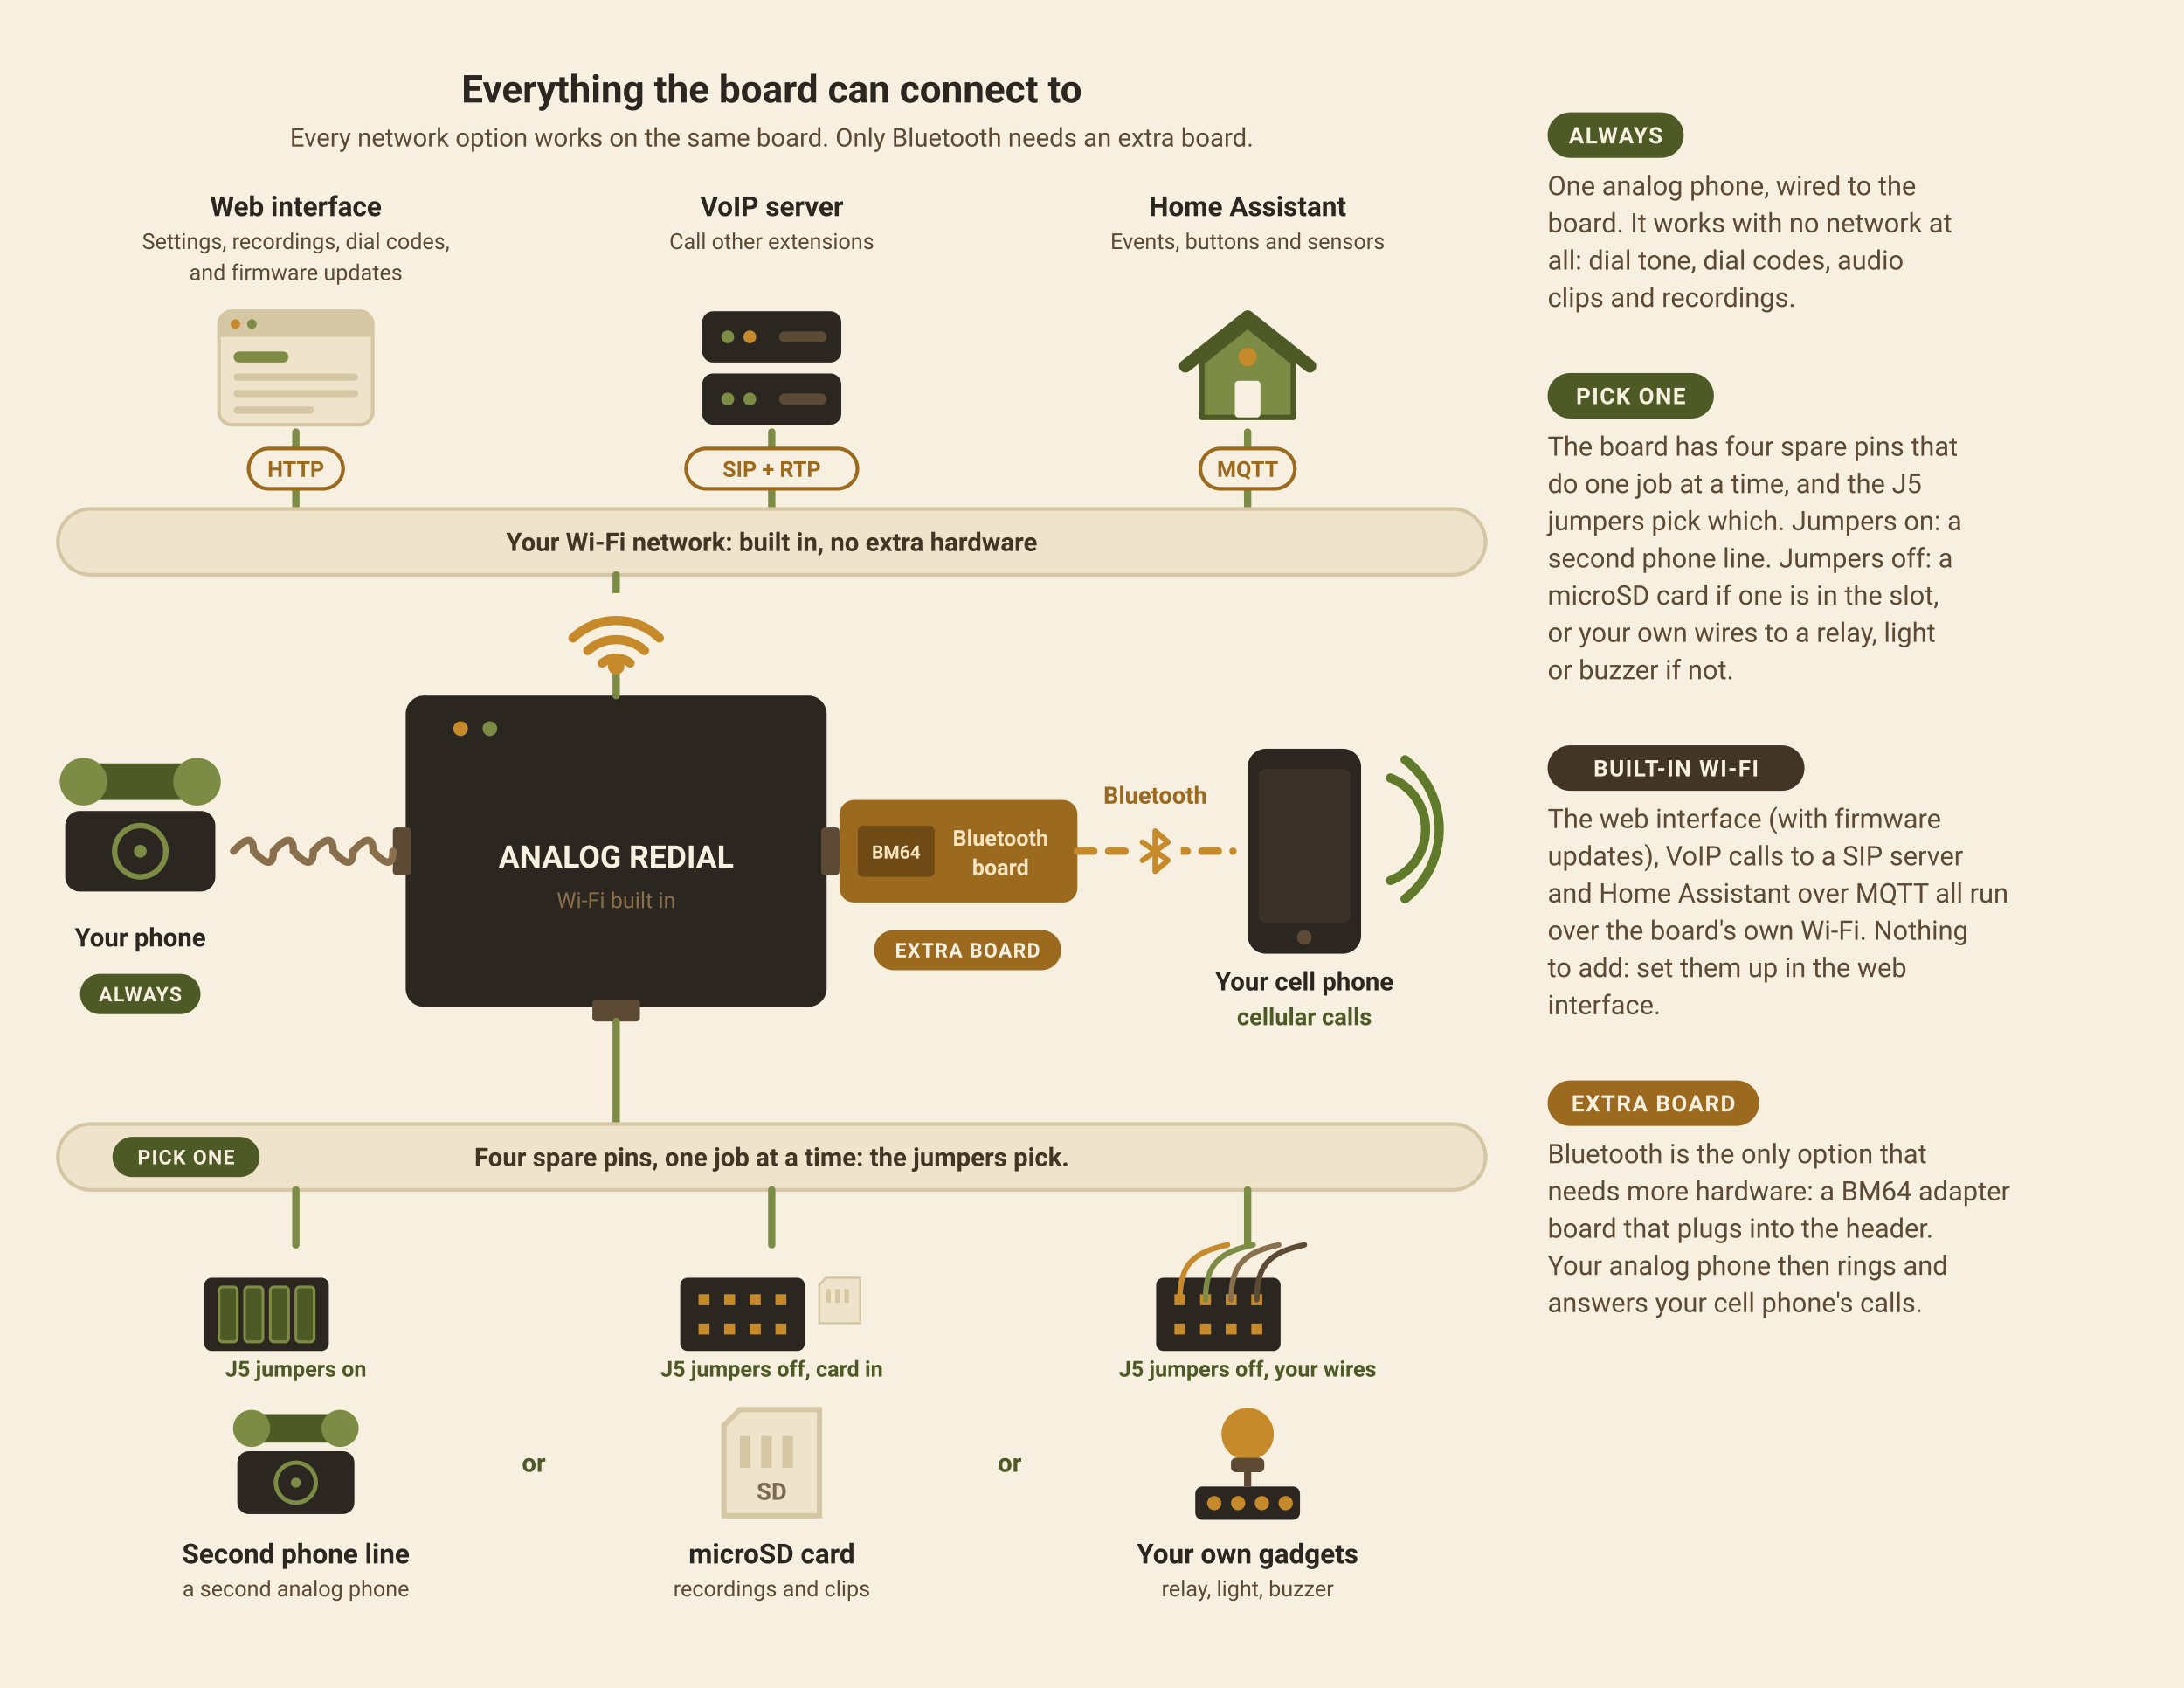
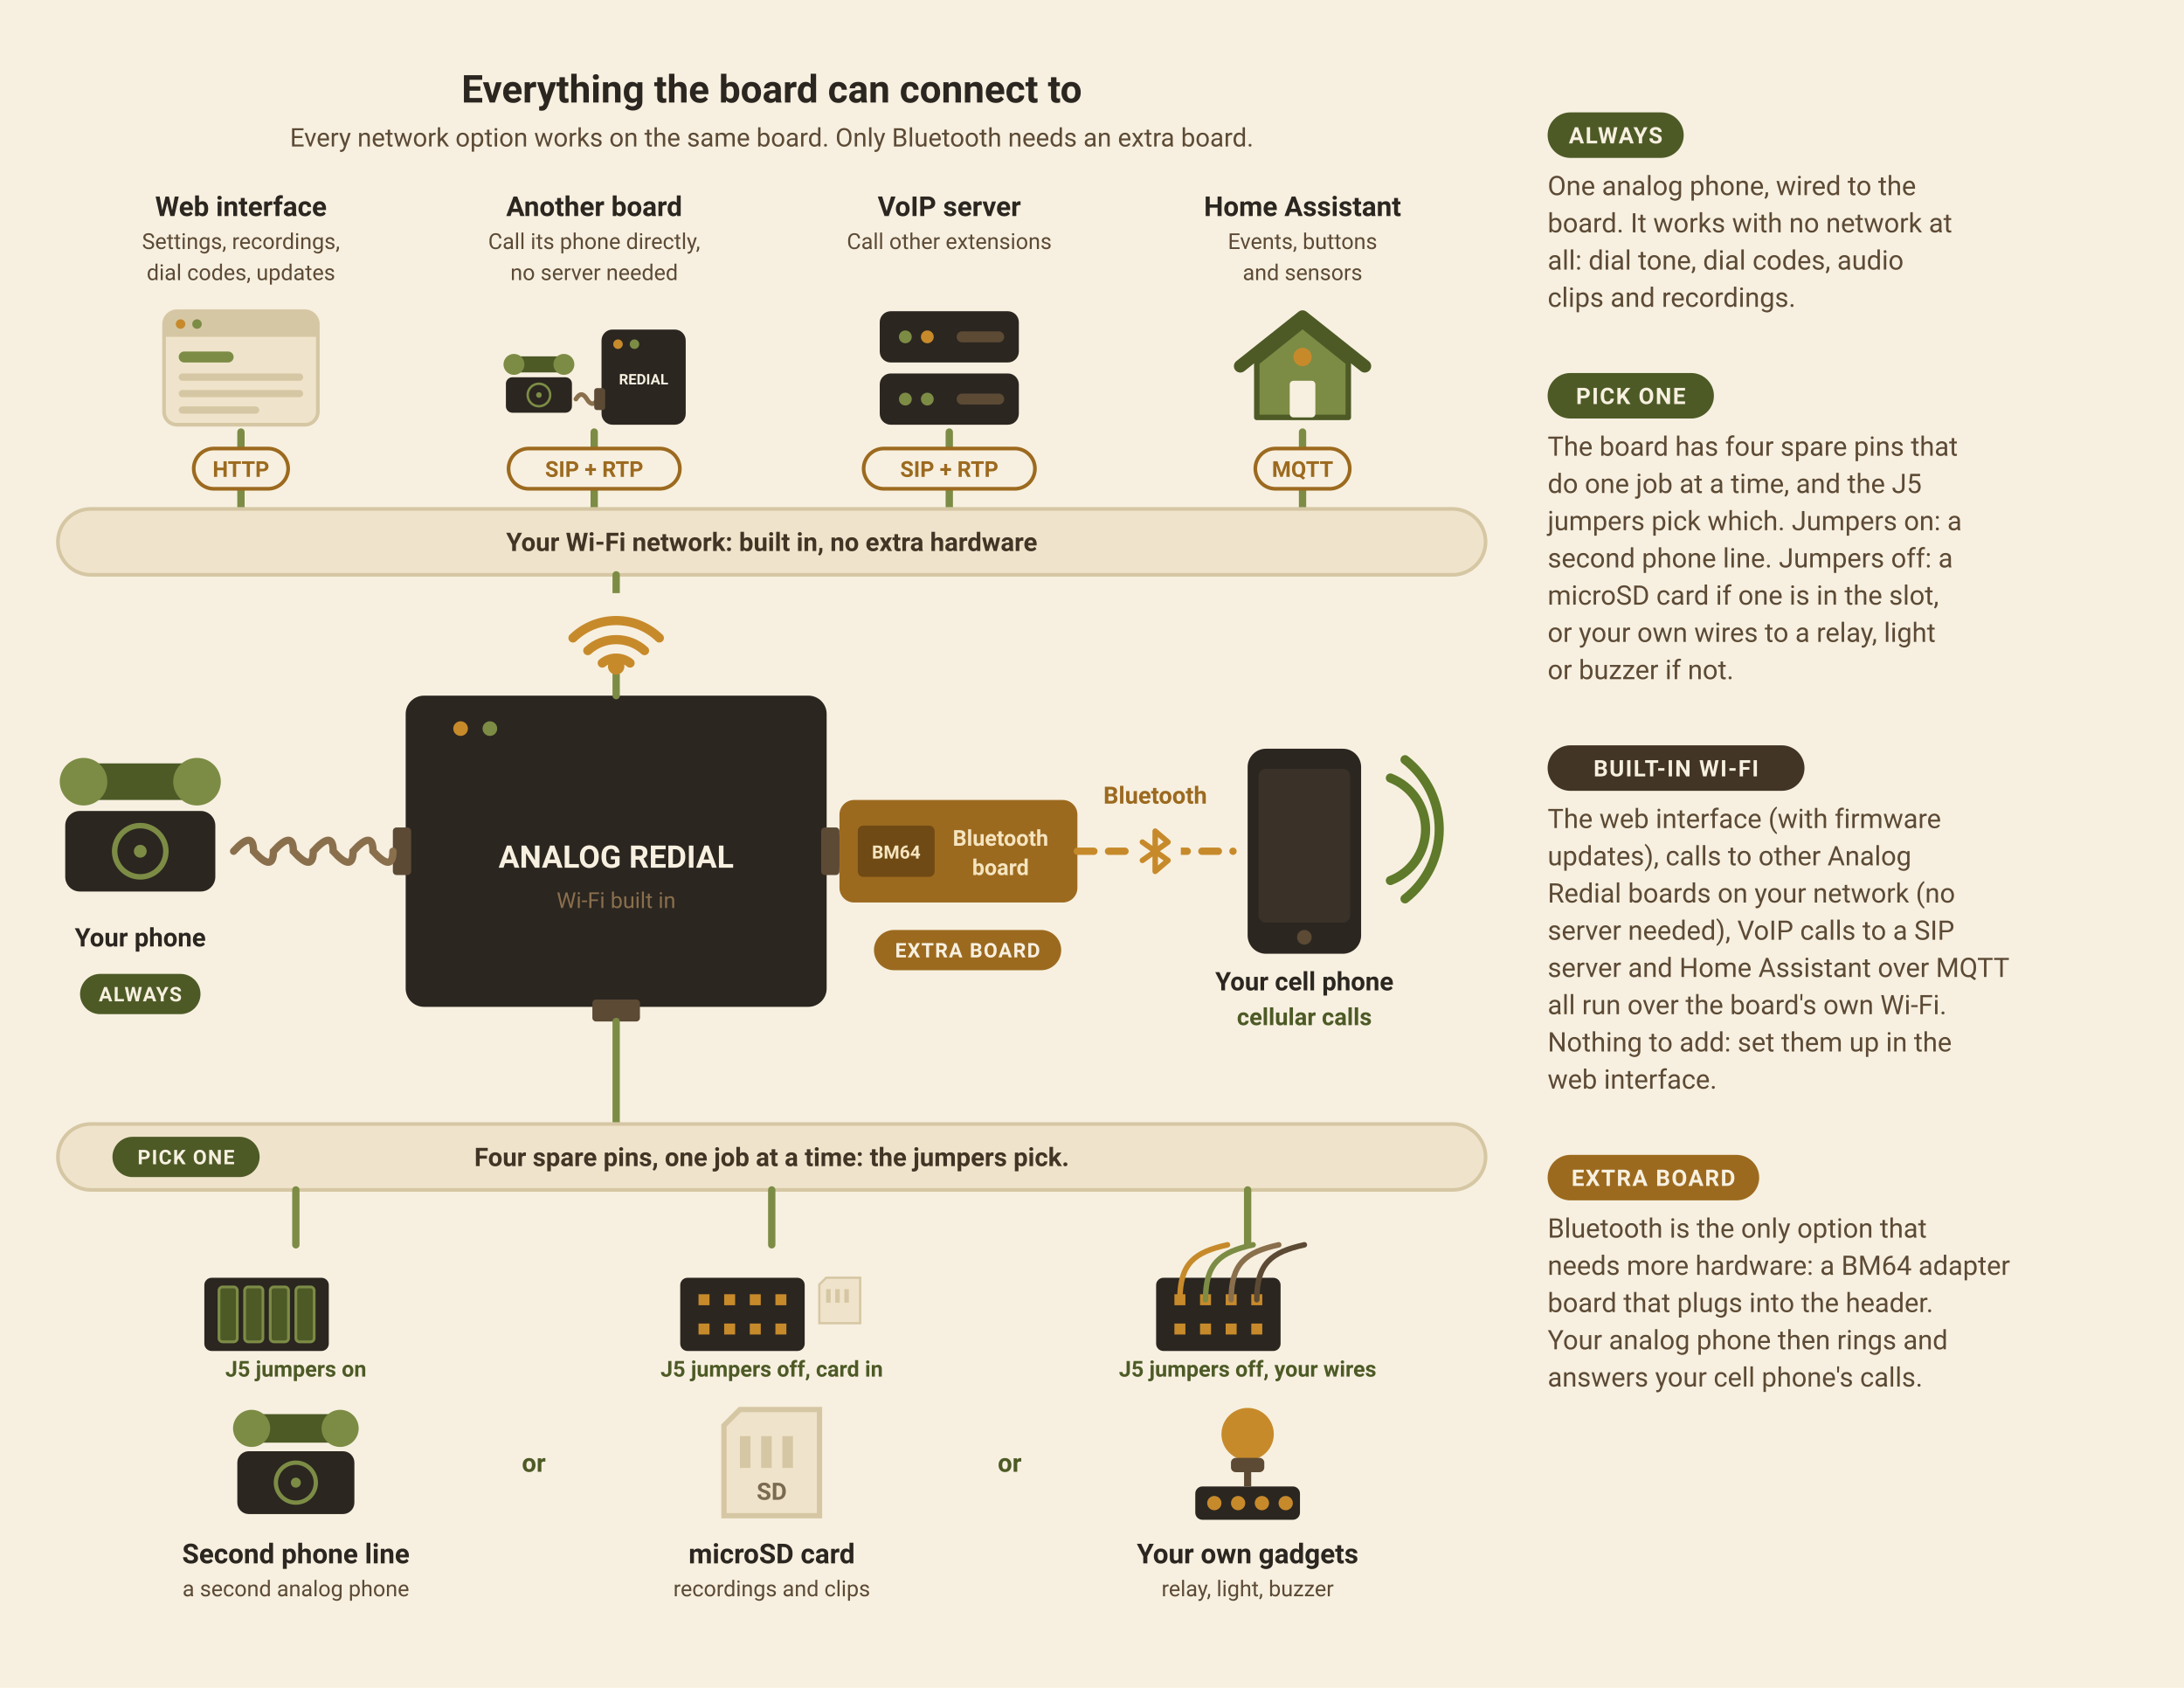
- <svg xmlns="http://www.w3.org/2000/svg" viewBox="0 0 1056 816" width="1056" height="816" role="img" aria-label="Everything the Analog Redial board can connect to: one phone always, then a second line or a microSD card or your own gadgets on four spare pins, chosen with the J5 jumpers; Wi-Fi to the web interface, a VoIP server and Home Assistant; and Bluetooth through an extra adapter board">
+ <svg xmlns="http://www.w3.org/2000/svg" viewBox="0 0 1056 816" width="1056" height="816" role="img" aria-label="Everything the Analog Redial board can connect to: one phone always, then a second line or a microSD card or your own gadgets on four spare pins, chosen with the J5 jumpers; Wi-Fi to the web interface, other Analog Redial boards, a VoIP server and Home Assistant; and Bluetooth through an extra adapter board">
  <rect id="background" width="1056" height="816" fill="#f7f0e0" />
  <g font-family="system-ui, -apple-system, Segoe UI, Roboto, sans-serif">
    <g id="diagram" transform="translate(28,28.335) scale(0.885)">
      <g id="title">
        <text x="390" y="24" text-anchor="middle" font-size="21" font-weight="700" fill="#2b2620">Everything the board can connect to</text>
      </g>
      <g id="subtitle">
        <text x="390" y="48" text-anchor="middle" font-size="14" font-weight="400" fill="#5c4a35">Every network option works on the same board. Only Bluetooth needs an extra board.</text>
      </g>
      <g id="label-web">
-         <text x="130" y="86" text-anchor="middle" font-size="15" font-weight="600" fill="#2b2620">Web interface</text>
+         <text x="100" y="86" text-anchor="middle" font-size="15" font-weight="600" fill="#2b2620">Web interface</text>
      </g>
      <g id="desc-web-1">
-         <text x="130" y="104" text-anchor="middle" font-size="12" font-weight="400" fill="#5c4a35">Settings, recordings, dial codes,</text>
+         <text x="100" y="104" text-anchor="middle" font-size="12" font-weight="400" fill="#5c4a35">Settings, recordings,</text>
      </g>
      <g id="desc-web-2">
-         <text x="130" y="121" text-anchor="middle" font-size="12" font-weight="400" fill="#5c4a35">and firmware updates</text>
-       </g>
-       <g id="service-web" transform="translate(88,138)">
+         <text x="100" y="121" text-anchor="middle" font-size="12" font-weight="400" fill="#5c4a35">dial codes, updates</text>
+       </g>
+       <g id="service-web" transform="translate(58,138)">
        <rect x="0" y="0" width="84" height="62" rx="7" fill="#efe4cb" stroke="#d6c7a4" stroke-width="2" />
        <path d="M 0 14 H 84 V 7 a 7 7 0 0 0 -7 -7 H 7 a 7 7 0 0 0 -7 7 Z" fill="#d6c7a4" />
        <circle cx="9" cy="7" r="2.6" fill="#c78a2b" />
        <circle cx="18" cy="7" r="2.6" fill="#7c8c45" />
        <rect x="8" y="22" width="30" height="6" rx="3" fill="#7c8c45" />
        <rect x="8" y="34" width="68" height="4" rx="2" fill="#d6c7a4" />
        <rect x="8" y="43" width="68" height="4" rx="2" fill="#d6c7a4" />
        <rect x="8" y="52" width="44" height="4" rx="2" fill="#d6c7a4" />
      </g>
      <g id="link-web">
-         <line x1="130" y1="204" x2="130" y2="246" stroke="#7c8c45" stroke-width="4" stroke-linecap="round" />
+         <line x1="100" y1="204" x2="100" y2="246" stroke="#7c8c45" stroke-width="4" stroke-linecap="round" />
      </g>
      <g id="protocol-web">
-         <rect x="104.2" y="213" width="51.6" height="22" rx="11" fill="#f7f0e0" stroke="#9c6a1f" stroke-width="2" />
-         <text x="130" y="228.5" text-anchor="middle" font-size="12" font-weight="600" fill="#9c6a1f">HTTP</text>
+         <rect x="74.2" y="213" width="51.6" height="22" rx="11" fill="#f7f0e0" stroke="#9c6a1f" stroke-width="2" />
+         <text x="100" y="228.5" text-anchor="middle" font-size="12" font-weight="600" fill="#9c6a1f">HTTP</text>
+       </g>
+       <g id="label-board-2">
+         <text x="293" y="86" text-anchor="middle" font-size="15" font-weight="600" fill="#2b2620">Another board</text>
+       </g>
+       <g id="desc-board-2-1">
+         <text x="293" y="104" text-anchor="middle" font-size="12" font-weight="400" fill="#5c4a35">Call its phone directly,</text>
+       </g>
+       <g id="desc-board-2-2">
+         <text x="293" y="121" text-anchor="middle" font-size="12" font-weight="400" fill="#5c4a35">no server needed</text>
+       </g>
+       <g id="service-board-2" transform="translate(243,138)">
+         <g id="other-phone" transform="translate(0,22) scale(0.44)">
+           <line x1="14" y1="16" x2="76" y2="16" stroke="#4d5a26" stroke-width="20" stroke-linecap="round" />
+           <circle cx="14" cy="16" r="13" fill="#7c8c45" />
+           <circle cx="76" cy="16" r="13" fill="#7c8c45" />
+           <rect x="4" y="32" width="82" height="44" rx="8" fill="#2b2620" />
+           <circle cx="45" cy="54" r="14" fill="none" stroke="#7c8c45" stroke-width="3" />
+           <circle cx="45" cy="54" r="3.5" fill="#7c8c45" />
+         </g>
+         <path d="M 40 48 q 3 -5 6 0 q 3 5 6 0" fill="none" stroke="#8a6f4d" stroke-width="2.5" stroke-linecap="round" />
+         <g id="other-board">
+           <rect x="54" y="10" width="46" height="52" rx="6" fill="#2b2620" />
+           <rect x="50" y="42" width="6" height="12" rx="1.5" fill="#5c4a35" />
+           <circle cx="63" cy="18" r="2.6" fill="#c78a2b" />
+           <circle cx="72" cy="18" r="2.6" fill="#7c8c45" />
+           <text x="77" y="40" text-anchor="middle" font-size="8" font-weight="700" fill="#f7f0e0">REDIAL</text>
+         </g>
+       </g>
+       <g id="link-board-2">
+         <line x1="293" y1="204" x2="293" y2="246" stroke="#7c8c45" stroke-width="4" stroke-linecap="round" />
+       </g>
+       <g id="protocol-board-2">
+         <rect x="246.2" y="213" width="93.6" height="22" rx="11" fill="#f7f0e0" stroke="#9c6a1f" stroke-width="2" />
+         <text x="293" y="228.5" text-anchor="middle" font-size="12" font-weight="600" fill="#9c6a1f">SIP + RTP</text>
      </g>
      <g id="label-voip">
-         <text x="390" y="86" text-anchor="middle" font-size="15" font-weight="600" fill="#2b2620">VoIP server</text>
+         <text x="487" y="86" text-anchor="middle" font-size="15" font-weight="600" fill="#2b2620">VoIP server</text>
      </g>
      <g id="desc-voip-1">
-         <text x="390" y="104" text-anchor="middle" font-size="12" font-weight="400" fill="#5c4a35">Call other extensions</text>
-       </g>
-       <g id="service-voip" transform="translate(352,138)">
+         <text x="487" y="104" text-anchor="middle" font-size="12" font-weight="400" fill="#5c4a35">Call other extensions</text>
+       </g>
+       <g id="service-voip" transform="translate(449,138)">
        <rect x="0" y="0" width="76" height="28" rx="6" fill="#2b2620" />
        <rect x="0" y="34" width="76" height="28" rx="6" fill="#2b2620" />
        <circle cx="14" cy="14" r="3.5" fill="#7c8c45" />
        <circle cx="26" cy="14" r="3.5" fill="#c78a2b" />
        <rect x="42" y="11" width="26" height="6" rx="3" fill="#5c4a35" />
        <circle cx="14" cy="48" r="3.5" fill="#7c8c45" />
        <circle cx="26" cy="48" r="3.5" fill="#7c8c45" />
        <rect x="42" y="45" width="26" height="6" rx="3" fill="#5c4a35" />
      </g>
      <g id="link-voip">
-         <line x1="390" y1="204" x2="390" y2="246" stroke="#7c8c45" stroke-width="4" stroke-linecap="round" />
+         <line x1="487" y1="204" x2="487" y2="246" stroke="#7c8c45" stroke-width="4" stroke-linecap="round" />
      </g>
      <g id="protocol-voip">
-         <rect x="343.2" y="213" width="93.6" height="22" rx="11" fill="#f7f0e0" stroke="#9c6a1f" stroke-width="2" />
-         <text x="390" y="228.5" text-anchor="middle" font-size="12" font-weight="600" fill="#9c6a1f">SIP + RTP</text>
+         <rect x="440.2" y="213" width="93.6" height="22" rx="11" fill="#f7f0e0" stroke="#9c6a1f" stroke-width="2" />
+         <text x="487" y="228.5" text-anchor="middle" font-size="12" font-weight="600" fill="#9c6a1f">SIP + RTP</text>
      </g>
      <g id="label-home">
-         <text x="650" y="86" text-anchor="middle" font-size="15" font-weight="600" fill="#2b2620">Home Assistant</text>
+         <text x="680" y="86" text-anchor="middle" font-size="15" font-weight="600" fill="#2b2620">Home Assistant</text>
      </g>
      <g id="desc-home-1">
-         <text x="650" y="104" text-anchor="middle" font-size="12" font-weight="400" fill="#5c4a35">Events, buttons and sensors</text>
-       </g>
-       <g id="service-home" transform="translate(612,138)">
+         <text x="680" y="104" text-anchor="middle" font-size="12" font-weight="400" fill="#5c4a35">Events, buttons</text>
+       </g>
+       <g id="desc-home-2">
+         <text x="680" y="121" text-anchor="middle" font-size="12" font-weight="400" fill="#5c4a35">and sensors</text>
+       </g>
+       <g id="service-home" transform="translate(642,138)">
        <path d="M 4 30 L 38 3 L 72 30" fill="none" stroke="#4d5a26" stroke-width="7" stroke-linecap="round" stroke-linejoin="round" />
        <path d="M 13 28 V 58 H 63 V 28 L 38 8 Z" fill="#7c8c45" stroke="#4d5a26" stroke-width="3" stroke-linejoin="round" />
        <rect x="31" y="38" width="14" height="20" rx="2" fill="#f7f0e0" />
        <circle cx="38" cy="25" r="5" fill="#c78a2b" />
      </g>
      <g id="link-home">
-         <line x1="650" y1="204" x2="650" y2="246" stroke="#7c8c45" stroke-width="4" stroke-linecap="round" />
+         <line x1="680" y1="204" x2="680" y2="246" stroke="#7c8c45" stroke-width="4" stroke-linecap="round" />
      </g>
      <g id="protocol-home">
-         <rect x="624.2" y="213" width="51.6" height="22" rx="11" fill="#f7f0e0" stroke="#9c6a1f" stroke-width="2" />
-         <text x="650" y="228.5" text-anchor="middle" font-size="12" font-weight="600" fill="#9c6a1f">MQTT</text>
+         <rect x="654.2" y="213" width="51.6" height="22" rx="11" fill="#f7f0e0" stroke="#9c6a1f" stroke-width="2" />
+         <text x="680" y="228.5" text-anchor="middle" font-size="12" font-weight="600" fill="#9c6a1f">MQTT</text>
      </g>
      <g id="wifi-network">
        <rect x="0" y="246" width="780" height="36" rx="18" fill="#efe4cb" stroke="#d6c7a4" stroke-width="2" />
        <text x="390.0" y="269" text-anchor="middle" font-size="14" font-weight="600" fill="#423525">Your Wi-Fi network: built in, no extra hardware</text>
      </g>
      <g id="board" transform="translate(190,348)">
        <rect id="pcb" x="0" y="0" width="230" height="170" rx="10" fill="#2b2620" />
        <rect id="jack-line-1" x="-7" y="72" width="10" height="26" rx="2" fill="#5c4a35" />
        <rect id="options-connector" x="227" y="72" width="10" height="26" rx="2" fill="#5c4a35" />
        <rect id="adapter-header" x="102" y="166" width="26" height="12" rx="2" fill="#5c4a35" />
        <circle id="led-1" cx="30" cy="18" r="4" fill="#c78a2b" />
        <circle id="led-2" cx="46" cy="18" r="4" fill="#7c8c45" />
        <text x="115" y="94" text-anchor="middle" font-size="17" font-weight="600" fill="#f7f0e0">ANALOG REDIAL</text>
        <text x="115" y="116" text-anchor="middle" font-size="12" fill="#8a6f4d">Wi-Fi built in</text>
      </g>
      <g id="link-wifi">
        <line x1="305" y1="282" x2="305" y2="348" stroke="#7c8c45" stroke-width="4" stroke-linecap="round" />
      </g>
      <g id="wifi" transform="translate(275,294)">
        <rect x="-6" y="-2" width="72" height="44" rx="8" fill="#f7f0e0" />
        <path d="M 6.4 22.5 A 34 34 0 0 1 53.6 22.5" fill="none" stroke="#c78a2b" stroke-width="5" stroke-linecap="round" />
        <path d="M 14.5 29.4 A 23 23 0 0 1 45.5 29.4" fill="none" stroke="#c78a2b" stroke-width="5" stroke-linecap="round" />
        <path d="M 22.4 36.2 A 12 12 0 0 1 37.6 36.2" fill="none" stroke="#c78a2b" stroke-width="5" stroke-linecap="round" />
        <circle cx="30" cy="40" r="4.5" fill="#c78a2b" transform="translate(0,-2)" />
      </g>
      <g id="phone-line-1" transform="translate(0,379)">
        <g id="handset">
          <line x1="14" y1="16" x2="76" y2="16" stroke="#4d5a26" stroke-width="20" stroke-linecap="round" />
          <circle cx="14" cy="16" r="13" fill="#7c8c45" />
          <circle cx="76" cy="16" r="13" fill="#7c8c45" />
        </g>
        <g id="body">
          <rect x="4" y="32" width="82" height="44" rx="8" fill="#2b2620" />
          <circle cx="45" cy="54" r="14" fill="none" stroke="#7c8c45" stroke-width="3" />
          <circle cx="45" cy="54" r="3.5" fill="#7c8c45" />
        </g>
      </g>
      <g id="cord-line-1" transform="translate(96,433)">
        <path d="M 0 0 q 10.88 -12 10.88 0 q 10.88 12 10.88 0 q 10.88 -12 10.88 0 q 10.88 12 10.88 0 q 10.88 -12 10.88 0 q 10.88 12 10.88 0 q 10.88 -12 10.88 0 q 10.88 12 10.88 0" fill="none" stroke="#8a6f4d" stroke-width="4" stroke-linecap="round" />
      </g>
      <g id="label-line-1">
        <text x="45" y="485" text-anchor="middle" font-size="14" font-weight="600" fill="#2b2620">Your phone</text>
      </g>
      <g id="tag-always">
        <rect x="12.1" y="500" width="65.8" height="22" rx="11" fill="#4d5a26" />
        <text x="45" y="515" text-anchor="middle" font-size="11" font-weight="700" letter-spacing="0.6" fill="#f7f0e0">ALWAYS</text>
      </g>
      <g id="bluetooth-adapter" transform="translate(417,405)">
        <rect id="plug" x="0" y="19" width="14" height="18" rx="2" fill="#5c4a35" />
        <rect id="pcb" x="10" y="0" width="130" height="56" rx="8" fill="#9c6a1f" />
        <rect id="chip" x="20" y="14" width="42" height="28" rx="3" fill="#6f4a14" />
        <text x="41" y="32" text-anchor="middle" font-size="10" font-weight="600" fill="#f5e4bf">BM64</text>
        <text x="98" y="25" text-anchor="middle" font-size="12" font-weight="600" fill="#f5e4bf">Bluetooth</text>
        <text x="98" y="41" text-anchor="middle" font-size="12" font-weight="600" fill="#f5e4bf">board</text>
      </g>
      <g id="tag-extra-board">
        <rect x="445.85" y="476" width="102.3" height="22" rx="11" fill="#9c6a1f" />
        <text x="497" y="491" text-anchor="middle" font-size="11" font-weight="700" letter-spacing="0.6" fill="#f7f0e0">EXTRA BOARD</text>
      </g>
      <g id="link-bluetooth">
        <line x1="557" y1="433" x2="642" y2="433" stroke="#c78a2b" stroke-width="4" stroke-linecap="round" stroke-dasharray="9 8" />
      </g>
      <g id="bluetooth-symbol" transform="translate(591.5,421)">
        <rect x="-6" y="-4" width="28" height="32" rx="6" fill="#f7f0e0" />
        <path d="M 1 7 L 15 17 L 8 23 L 8 1 L 15 7 L 1 17" fill="none" stroke="#c78a2b" stroke-width="3" stroke-linecap="round" stroke-linejoin="round" />
      </g>
      <g id="label-bluetooth">
        <text x="599.5" y="407" text-anchor="middle" font-size="13" font-weight="600" fill="#9c6a1f">Bluetooth</text>
      </g>
      <g id="cell-phone" transform="translate(650,377)">
        <rect x="0" y="0" width="62" height="112" rx="10" fill="#2b2620" />
        <rect x="6" y="11" width="50" height="84" rx="4" fill="#3a3128" />
        <circle cx="31" cy="103" r="4" fill="#5c4a35" />
      </g>
      <g id="cellular" transform="translate(728,393)">
        <path d="M 0 56 A 30 30 0 0 0 0 0" fill="none" stroke="#5f7a2a" stroke-width="5" stroke-linecap="round" />
        <path d="M 8 66 A 48 48 0 0 0 8 -10" fill="none" stroke="#5f7a2a" stroke-width="5" stroke-linecap="round" transform="translate(0,0)" />
      </g>
      <g id="label-cell-phone">
        <text x="681" y="509" text-anchor="middle" font-size="14" font-weight="600" fill="#2b2620">Your cell phone</text>
      </g>
      <g id="label-cellular">
        <text x="681" y="528" text-anchor="middle" font-size="13" font-weight="600" fill="#4d5a26">cellular calls</text>
      </g>
      <g id="link-options">
        <line x1="305" y1="526" x2="305" y2="582" stroke="#7c8c45" stroke-width="4" stroke-linecap="round" />
      </g>
      <g id="options-bar">
        <rect x="0" y="582" width="780" height="36" rx="18" fill="#efe4cb" stroke="#d6c7a4" stroke-width="2" />
        <text x="390.0" y="605" text-anchor="middle" font-size="14" font-weight="600" fill="#423525">Four spare pins, one job at a time: the jumpers pick.</text>
      </g>
      <g id="tag-pick-one">
        <rect x="29.8" y="589" width="80.4" height="22" rx="11" fill="#4d5a26" />
        <text x="70" y="604" text-anchor="middle" font-size="11" font-weight="700" letter-spacing="0.6" fill="#f7f0e0">PICK ONE</text>
      </g>
      <g id="link-line-2">
        <line x1="130" y1="618" x2="130" y2="648" stroke="#7c8c45" stroke-width="4" stroke-linecap="round" />
      </g>
      <g id="j5-line-2" transform="translate(80,644)">
        <rect id="header" x="0" y="22" width="68" height="40" rx="4" fill="#2b2620" />
        <rect x="10" y="31" width="6" height="6" fill="#c78a2b" />
        <rect x="10" y="47" width="6" height="6" fill="#c78a2b" />
        <rect x="24" y="31" width="6" height="6" fill="#c78a2b" />
        <rect x="24" y="47" width="6" height="6" fill="#c78a2b" />
        <rect x="38" y="31" width="6" height="6" fill="#c78a2b" />
        <rect x="38" y="47" width="6" height="6" fill="#c78a2b" />
        <rect x="52" y="31" width="6" height="6" fill="#c78a2b" />
        <rect x="52" y="47" width="6" height="6" fill="#c78a2b" />
        <rect x="8" y="27" width="10" height="30" rx="2" fill="#4d5a26" stroke="#7c8c45" stroke-width="1.5" />
        <rect x="22" y="27" width="10" height="30" rx="2" fill="#4d5a26" stroke="#7c8c45" stroke-width="1.5" />
        <rect x="36" y="27" width="10" height="30" rx="2" fill="#4d5a26" stroke="#7c8c45" stroke-width="1.5" />
        <rect x="50" y="27" width="10" height="30" rx="2" fill="#4d5a26" stroke="#7c8c45" stroke-width="1.5" />
      </g>
      <g id="j5-caption-line-2">
        <text x="130" y="720" text-anchor="middle" font-size="12" font-weight="700" fill="#4d5a26">J5 jumpers on</text>
      </g>
      <g id="option-line-2" transform="translate(94.9,735.8)">
        <g transform="scale(0.78)">
          <g id="handset">
            <line x1="14" y1="16" x2="76" y2="16" stroke="#4d5a26" stroke-width="20" stroke-linecap="round" />
            <circle cx="14" cy="16" r="13" fill="#7c8c45" />
            <circle cx="76" cy="16" r="13" fill="#7c8c45" />
          </g>
          <g id="body">
            <rect x="4" y="32" width="82" height="44" rx="8" fill="#2b2620" />
            <circle cx="45" cy="54" r="14" fill="none" stroke="#7c8c45" stroke-width="3" />
            <circle cx="45" cy="54" r="3.5" fill="#7c8c45" />
          </g>
        </g>
      </g>
      <g id="label-line-2">
        <text x="130" y="822" text-anchor="middle" font-size="15" font-weight="600" fill="#2b2620">Second phone line</text>
      </g>
      <g id="desc-line-2">
        <text x="130" y="840" text-anchor="middle" font-size="12" font-weight="400" fill="#5c4a35">a second analog phone</text>
      </g>
      <g id="link-microsd">
        <line x1="390" y1="618" x2="390" y2="648" stroke="#7c8c45" stroke-width="4" stroke-linecap="round" />
      </g>
      <g id="j5-microsd" transform="translate(340,644)">
        <rect id="header" x="0" y="22" width="68" height="40" rx="4" fill="#2b2620" />
        <rect x="10" y="31" width="6" height="6" fill="#c78a2b" />
        <rect x="10" y="47" width="6" height="6" fill="#c78a2b" />
        <rect x="24" y="31" width="6" height="6" fill="#c78a2b" />
        <rect x="24" y="47" width="6" height="6" fill="#c78a2b" />
        <rect x="38" y="31" width="6" height="6" fill="#c78a2b" />
        <rect x="38" y="47" width="6" height="6" fill="#c78a2b" />
        <rect x="52" y="31" width="6" height="6" fill="#c78a2b" />
        <rect x="52" y="47" width="6" height="6" fill="#c78a2b" />
        <g transform="translate(76,22) scale(0.62)">
          <path d="M 6 0 H 36 V 40 H 0 V 6 Z" fill="#efe4cb" stroke="#d6c7a4" stroke-width="2" />
          <rect x="6" y="10" width="4" height="12" fill="#d6c7a4" />
          <rect x="14" y="10" width="4" height="12" fill="#d6c7a4" />
          <rect x="22" y="10" width="4" height="12" fill="#d6c7a4" />
        </g>
      </g>
      <g id="j5-caption-microsd">
        <text x="390" y="720" text-anchor="middle" font-size="12" font-weight="700" fill="#4d5a26">J5 jumpers off, card in</text>
      </g>
      <g id="option-microsd" transform="translate(363.9,738)">
        <g transform="scale(1.45)">
          <path d="M 6 0 H 36 V 40 H 0 V 6 Z" fill="#efe4cb" stroke="#d6c7a4" stroke-width="2" />
          <rect x="6" y="10" width="4" height="12" fill="#d6c7a4" />
          <rect x="14" y="10" width="4" height="12" fill="#d6c7a4" />
          <rect x="22" y="10" width="4" height="12" fill="#d6c7a4" />
          <text x="18" y="34" text-anchor="middle" font-size="9" font-weight="600" fill="#7a6a52">SD</text>
        </g>
      </g>
      <g id="label-microsd">
        <text x="390" y="822" text-anchor="middle" font-size="15" font-weight="600" fill="#2b2620">microSD card</text>
      </g>
      <g id="desc-microsd">
        <text x="390" y="840" text-anchor="middle" font-size="12" font-weight="400" fill="#5c4a35">recordings and clips</text>
      </g>
      <g id="link-pins">
        <line x1="650" y1="618" x2="650" y2="648" stroke="#7c8c45" stroke-width="4" stroke-linecap="round" />
      </g>
      <g id="j5-pins" transform="translate(600,644)">
        <rect id="header" x="0" y="22" width="68" height="40" rx="4" fill="#2b2620" />
        <rect x="10" y="31" width="6" height="6" fill="#c78a2b" />
        <rect x="10" y="47" width="6" height="6" fill="#c78a2b" />
        <rect x="24" y="31" width="6" height="6" fill="#c78a2b" />
        <rect x="24" y="47" width="6" height="6" fill="#c78a2b" />
        <rect x="38" y="31" width="6" height="6" fill="#c78a2b" />
        <rect x="38" y="47" width="6" height="6" fill="#c78a2b" />
        <rect x="52" y="31" width="6" height="6" fill="#c78a2b" />
        <rect x="52" y="47" width="6" height="6" fill="#c78a2b" />
        <path d="M 13 34 C 13 14, 21 8, 39 4" fill="none" stroke="#c78a2b" stroke-width="3" stroke-linecap="round" />
        <path d="M 27 34 C 27 14, 35 8, 53 4" fill="none" stroke="#7c8c45" stroke-width="3" stroke-linecap="round" />
        <path d="M 41 34 C 41 14, 49 8, 67 4" fill="none" stroke="#8a6f4d" stroke-width="3" stroke-linecap="round" />
        <path d="M 55 34 C 55 14, 63 8, 81 4" fill="none" stroke="#5c4a35" stroke-width="3" stroke-linecap="round" />
      </g>
      <g id="j5-caption-pins">
        <text x="650" y="720" text-anchor="middle" font-size="12" font-weight="700" fill="#4d5a26">J5 jumpers off, your wires</text>
      </g>
      <g id="option-pins" transform="translate(621.4,735.8)">
        <g transform="scale(1.3)">
          <circle id="bulb" cx="22" cy="12" r="11" fill="#c78a2b" />
          <rect id="bulb-base" x="15" y="22" width="14" height="6" rx="2" fill="#5c4a35" />
          <rect id="header" x="0" y="34" width="44" height="14" rx="3" fill="#2b2620" />
          <circle cx="8" cy="41" r="3" fill="#c78a2b" />
          <circle cx="18" cy="41" r="3" fill="#c78a2b" />
          <circle cx="28" cy="41" r="3" fill="#c78a2b" />
          <circle cx="38" cy="41" r="3" fill="#c78a2b" />
          <path d="M 22 28 V 34" stroke="#5c4a35" stroke-width="3" />
        </g>
      </g>
      <g id="label-pins">
        <text x="650" y="822" text-anchor="middle" font-size="15" font-weight="600" fill="#2b2620">Your own gadgets</text>
      </g>
      <g id="desc-pins">
        <text x="650" y="840" text-anchor="middle" font-size="12" font-weight="400" fill="#5c4a35">relay, light, buzzer</text>
      </g>
      <g id="or-1">
        <text x="260" y="772" text-anchor="middle" font-size="14" font-weight="700" fill="#4d5a26">or</text>
      </g>
      <g id="or-2">
        <text x="520" y="772" text-anchor="middle" font-size="14" font-weight="700" fill="#4d5a26">or</text>
      </g>
    </g>
    <g id="legend">
      <g id="legend-always">
        <rect x="748.3" y="54.335" width="65.8" height="22" rx="11" fill="#4d5a26" />
        <text x="781.2" y="69.335" text-anchor="middle" font-size="11" font-weight="700" letter-spacing="0.6" fill="#f7f0e0">ALWAYS</text>
        <text x="748.3" y="94.335" font-size="13" fill="#5c4a35">One analog phone, wired to the</text>
        <text x="748.3" y="112.335" font-size="13" fill="#5c4a35">board. It works with no network at</text>
        <text x="748.3" y="130.335" font-size="13" fill="#5c4a35">all: dial tone, dial codes, audio</text>
        <text x="748.3" y="148.335" font-size="13" fill="#5c4a35">clips and recordings.</text>
      </g>
      <g id="legend-pick-one">
        <rect x="748.3" y="180.335" width="80.4" height="22" rx="11" fill="#4d5a26" />
        <text x="788.5" y="195.335" text-anchor="middle" font-size="11" font-weight="700" letter-spacing="0.6" fill="#f7f0e0">PICK ONE</text>
        <text x="748.3" y="220.335" font-size="13" fill="#5c4a35">The board has four spare pins that</text>
        <text x="748.3" y="238.335" font-size="13" fill="#5c4a35">do one job at a time, and the J5</text>
        <text x="748.3" y="256.335" font-size="13" fill="#5c4a35">jumpers pick which. Jumpers on: a</text>
        <text x="748.3" y="274.335" font-size="13" fill="#5c4a35">second phone line. Jumpers off: a</text>
        <text x="748.3" y="292.335" font-size="13" fill="#5c4a35">microSD card if one is in the slot,</text>
        <text x="748.3" y="310.335" font-size="13" fill="#5c4a35">or your own wires to a relay, light</text>
        <text x="748.3" y="328.335" font-size="13" fill="#5c4a35">or buzzer if not.</text>
      </g>
      <g id="legend-built-in-wi-fi">
        <rect x="748.3" y="360.335" width="124.2" height="22" rx="11" fill="#423525" />
        <text x="810.4" y="375.335" text-anchor="middle" font-size="11" font-weight="700" letter-spacing="0.6" fill="#f7f0e0">BUILT-IN WI-FI</text>
        <text x="748.3" y="400.335" font-size="13" fill="#5c4a35">The web interface (with firmware</text>
-         <text x="748.3" y="418.335" font-size="13" fill="#5c4a35">updates), VoIP calls to a SIP server</text>
-         <text x="748.3" y="436.335" font-size="13" fill="#5c4a35">and Home Assistant over MQTT all run</text>
-         <text x="748.3" y="454.335" font-size="13" fill="#5c4a35">over the board's own Wi-Fi. Nothing</text>
-         <text x="748.3" y="472.335" font-size="13" fill="#5c4a35">to add: set them up in the web</text>
-         <text x="748.3" y="490.335" font-size="13" fill="#5c4a35">interface.</text>
+         <text x="748.3" y="418.335" font-size="13" fill="#5c4a35">updates), calls to other Analog</text>
+         <text x="748.3" y="436.335" font-size="13" fill="#5c4a35">Redial boards on your network (no</text>
+         <text x="748.3" y="454.335" font-size="13" fill="#5c4a35">server needed), VoIP calls to a SIP</text>
+         <text x="748.3" y="472.335" font-size="13" fill="#5c4a35">server and Home Assistant over MQTT</text>
+         <text x="748.3" y="490.335" font-size="13" fill="#5c4a35">all run over the board's own Wi-Fi.</text>
+         <text x="748.3" y="508.335" font-size="13" fill="#5c4a35">Nothing to add: set them up in the</text>
+         <text x="748.3" y="526.335" font-size="13" fill="#5c4a35">web interface.</text>
      </g>
      <g id="legend-extra-board">
-         <rect x="748.3" y="522.335" width="102.3" height="22" rx="11" fill="#9c6a1f" />
-         <text x="799.45" y="537.335" text-anchor="middle" font-size="11" font-weight="700" letter-spacing="0.6" fill="#f7f0e0">EXTRA BOARD</text>
-         <text x="748.3" y="562.335" font-size="13" fill="#5c4a35">Bluetooth is the only option that</text>
-         <text x="748.3" y="580.335" font-size="13" fill="#5c4a35">needs more hardware: a BM64 adapter</text>
-         <text x="748.3" y="598.335" font-size="13" fill="#5c4a35">board that plugs into the header.</text>
-         <text x="748.3" y="616.335" font-size="13" fill="#5c4a35">Your analog phone then rings and</text>
-         <text x="748.3" y="634.335" font-size="13" fill="#5c4a35">answers your cell phone's calls.</text>
+         <rect x="748.3" y="558.335" width="102.3" height="22" rx="11" fill="#9c6a1f" />
+         <text x="799.45" y="573.335" text-anchor="middle" font-size="11" font-weight="700" letter-spacing="0.6" fill="#f7f0e0">EXTRA BOARD</text>
+         <text x="748.3" y="598.335" font-size="13" fill="#5c4a35">Bluetooth is the only option that</text>
+         <text x="748.3" y="616.335" font-size="13" fill="#5c4a35">needs more hardware: a BM64 adapter</text>
+         <text x="748.3" y="634.335" font-size="13" fill="#5c4a35">board that plugs into the header.</text>
+         <text x="748.3" y="652.335" font-size="13" fill="#5c4a35">Your analog phone then rings and</text>
+         <text x="748.3" y="670.335" font-size="13" fill="#5c4a35">answers your cell phone's calls.</text>
      </g>
    </g>
  </g>
</svg>
